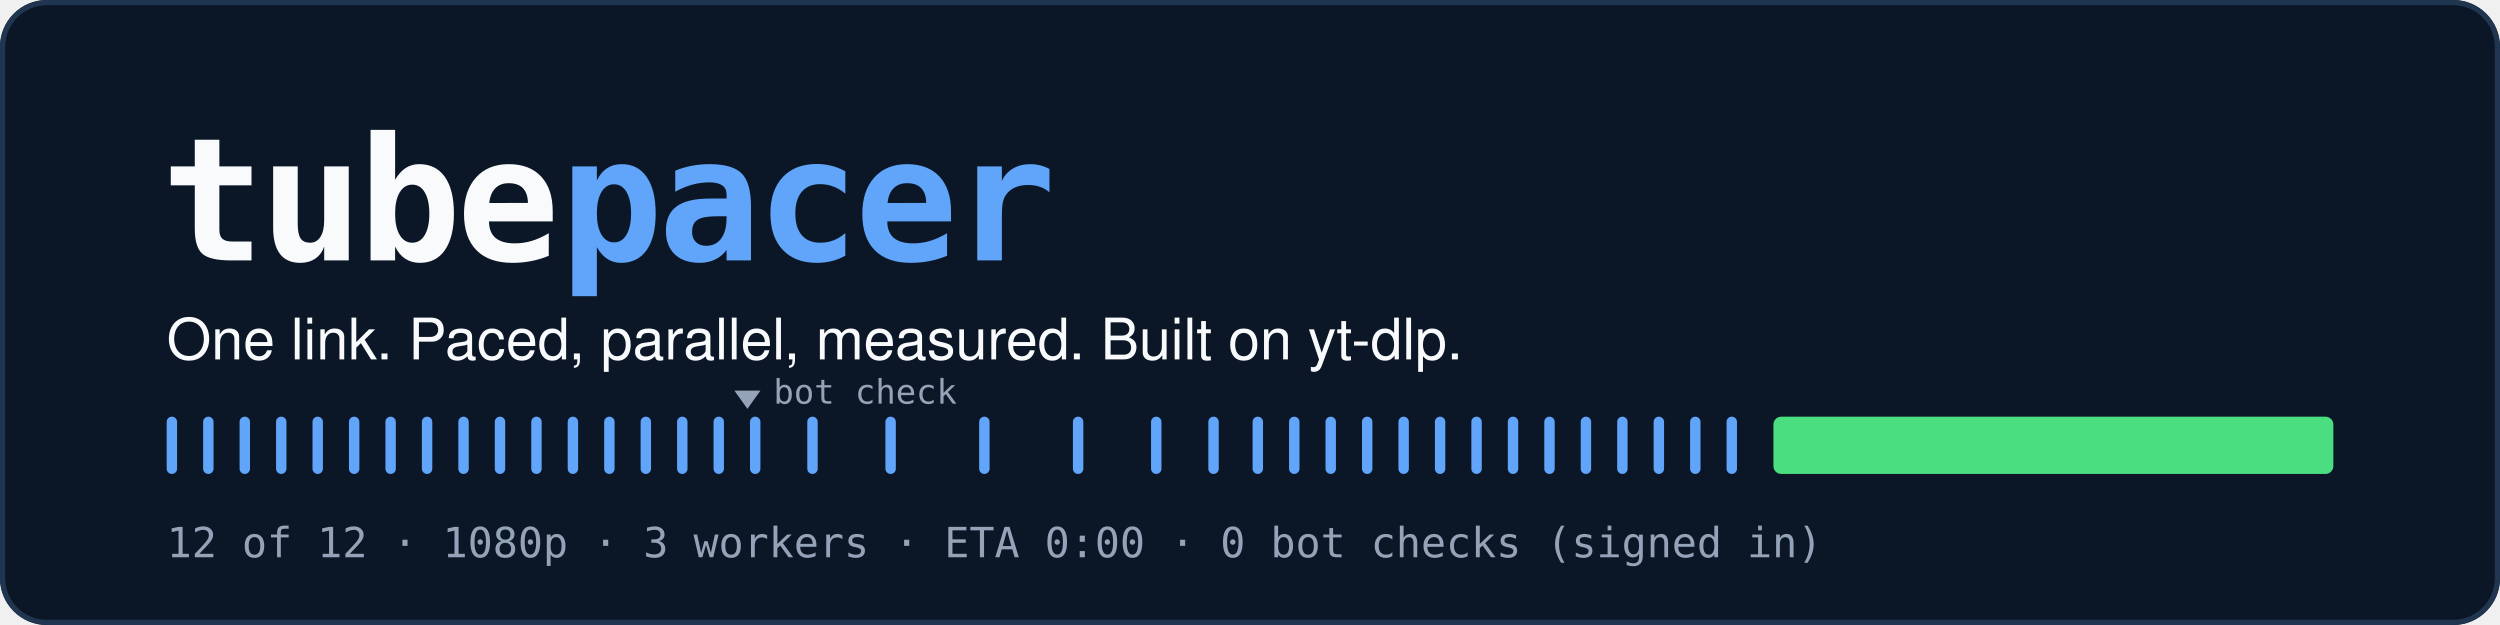
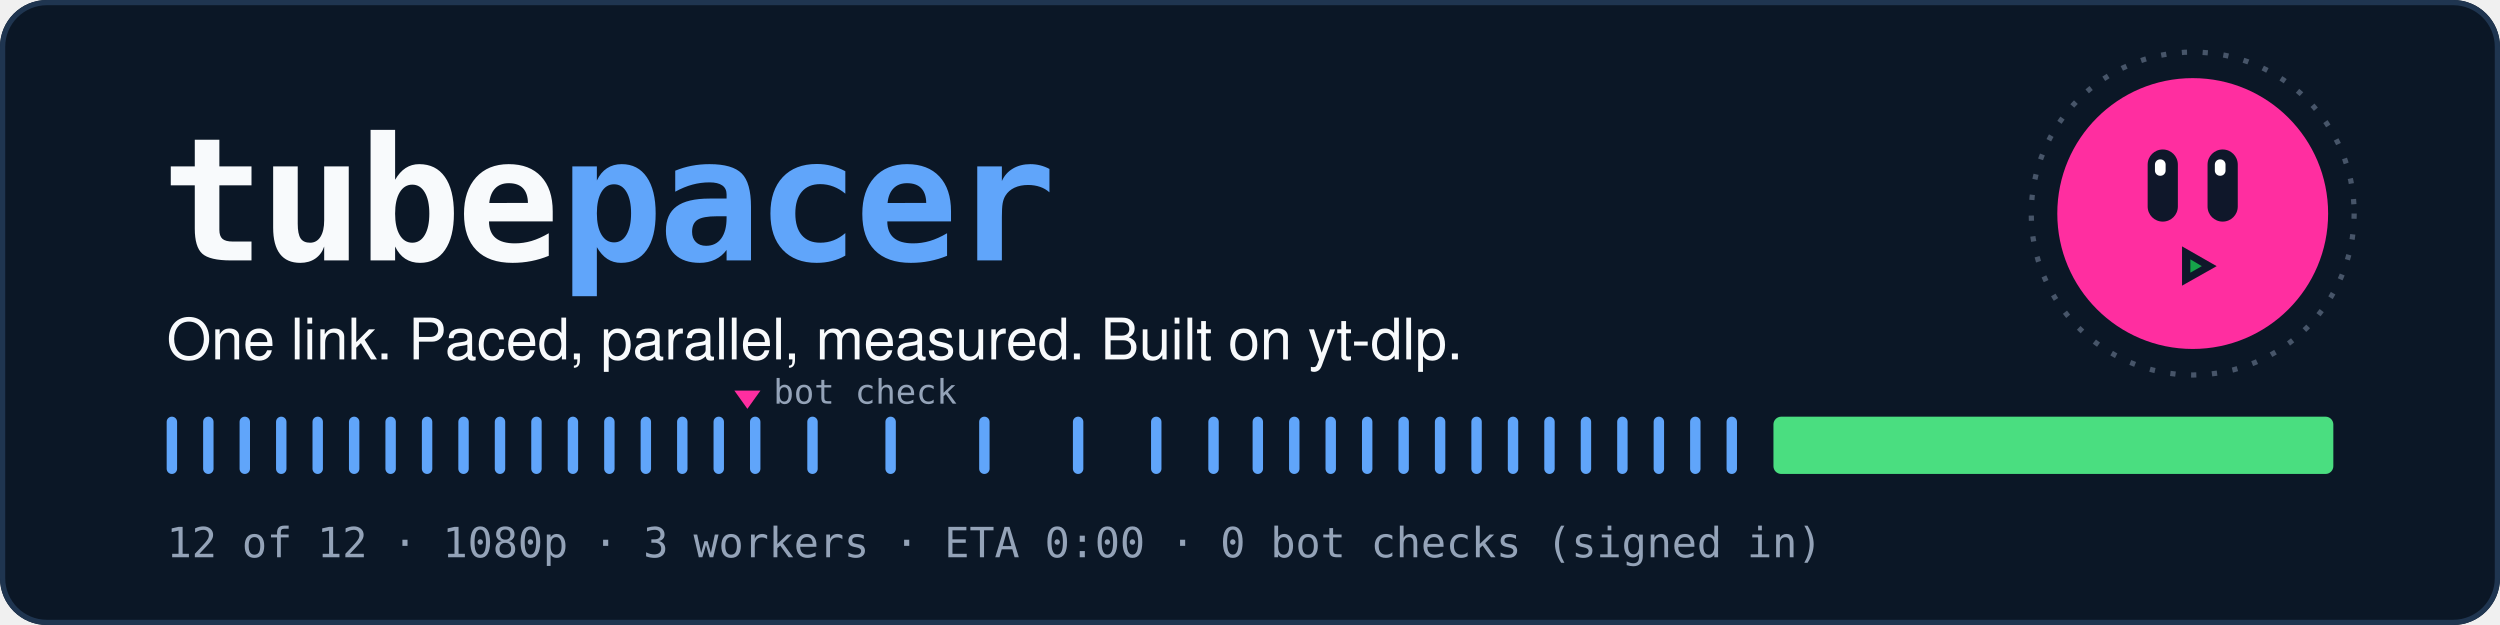
<svg xmlns="http://www.w3.org/2000/svg" viewBox="0 0 960 240" width="960" height="240" role="img" aria-label="tubepacer">
  <rect width="960" height="240" rx="18" fill="#0b1726" />
  <rect x="1" y="1" width="958" height="238" rx="17" fill="none" stroke="#1f3550" stroke-width="2" />
  <text x="62" y="100" font-family="Cascadia Code, Consolas, Menlo, monospace" font-size="66" font-weight="700" letter-spacing="-2" fill="#f8fafc">tube<tspan fill="#60a5fa">pacer</tspan>
  </text>
  <text x="64" y="138" font-family="Segoe UI, Helvetica, Arial, sans-serif" font-size="22" fill="#f8fafc">One link. Paced, parallel, measured. Built on yt-dlp.</text>
  <g fill="#60a5fa">
    <rect x="64" y="160" width="4" height="22" rx="2" />
    <rect x="78" y="160" width="4" height="22" rx="2" />
    <rect x="92" y="160" width="4" height="22" rx="2" />
    <rect x="106" y="160" width="4" height="22" rx="2" />
    <rect x="120" y="160" width="4" height="22" rx="2" />
    <rect x="134" y="160" width="4" height="22" rx="2" />
    <rect x="148" y="160" width="4" height="22" rx="2" />
    <rect x="162" y="160" width="4" height="22" rx="2" />
    <rect x="176" y="160" width="4" height="22" rx="2" />
    <rect x="190" y="160" width="4" height="22" rx="2" />
    <rect x="204" y="160" width="4" height="22" rx="2" />
    <rect x="218" y="160" width="4" height="22" rx="2" />
    <rect x="232" y="160" width="4" height="22" rx="2" />
    <rect x="246" y="160" width="4" height="22" rx="2" />
    <rect x="260" y="160" width="4" height="22" rx="2" />
    <rect x="274" y="160" width="4" height="22" rx="2" />
    <rect x="288" y="160" width="4" height="22" rx="2" />
    <rect x="310" y="160" width="4" height="22" rx="2" />
    <rect x="340" y="160" width="4" height="22" rx="2" />
    <rect x="376" y="160" width="4" height="22" rx="2" />
    <rect x="412" y="160" width="4" height="22" rx="2" />
    <rect x="442" y="160" width="4" height="22" rx="2" />
    <rect x="464" y="160" width="4" height="22" rx="2" />
    <rect x="481" y="160" width="4" height="22" rx="2" />
    <rect x="495" y="160" width="4" height="22" rx="2" />
    <rect x="509" y="160" width="4" height="22" rx="2" />
    <rect x="523" y="160" width="4" height="22" rx="2" />
    <rect x="537" y="160" width="4" height="22" rx="2" />
    <rect x="551" y="160" width="4" height="22" rx="2" />
    <rect x="565" y="160" width="4" height="22" rx="2" />
    <rect x="579" y="160" width="4" height="22" rx="2" />
    <rect x="593" y="160" width="4" height="22" rx="2" />
    <rect x="607" y="160" width="4" height="22" rx="2" />
    <rect x="621" y="160" width="4" height="22" rx="2" />
    <rect x="635" y="160" width="4" height="22" rx="2" />
    <rect x="649" y="160" width="4" height="22" rx="2" />
    <rect x="663" y="160" width="4" height="22" rx="2" />
  </g>
-   <path d="M282 150 l5 7 l5 -7 z" fill="#94a3b8" />
+   <path d="M282 150 l5 7 l5 -7 z" fill="#FF2EA0" />
  <text x="297" y="155" font-family="Cascadia Code, Consolas, Menlo, monospace" font-size="13" fill="#94a3b8">bot check</text>
  <rect x="681" y="160" width="215" height="22" rx="3" fill="#4ade80" />
  <text x="64" y="214" font-family="Cascadia Code, Consolas, Menlo, monospace" font-size="16" fill="#94a3b8">12 of 12 · 1080p · 3 workers · ETA 0:00 · 0 bot checks (signed in)</text>
+   <circle cx="842" cy="82" r="62" fill="none" stroke="#475569" stroke-width="2" stroke-dasharray="2 6" />
+   <circle cx="842" cy="82" r="52" fill="#FF2EA0" />
+   <rect x="824.7" y="57.4" width="11.6" height="27.7" rx="5.8" fill="#0f172a" />
+   <rect x="827.5" y="61.2" width="4.1" height="6.3" rx="2.0" fill="#ffffff" />
+   <rect x="847.7" y="57.4" width="11.6" height="27.7" rx="5.8" fill="#0f172a" />
+   <rect x="850.5" y="61.2" width="4.1" height="6.3" rx="2.0" fill="#ffffff" />
+   <path d="M837.9,94.6 L837.9,109.7 L851.2,102.2 Z" fill="#0f172a" />
+   <path d="M841.1,99.6 L841.1,104.7 L845.5,102.2 Z" fill="#16a34a" />
</svg>
